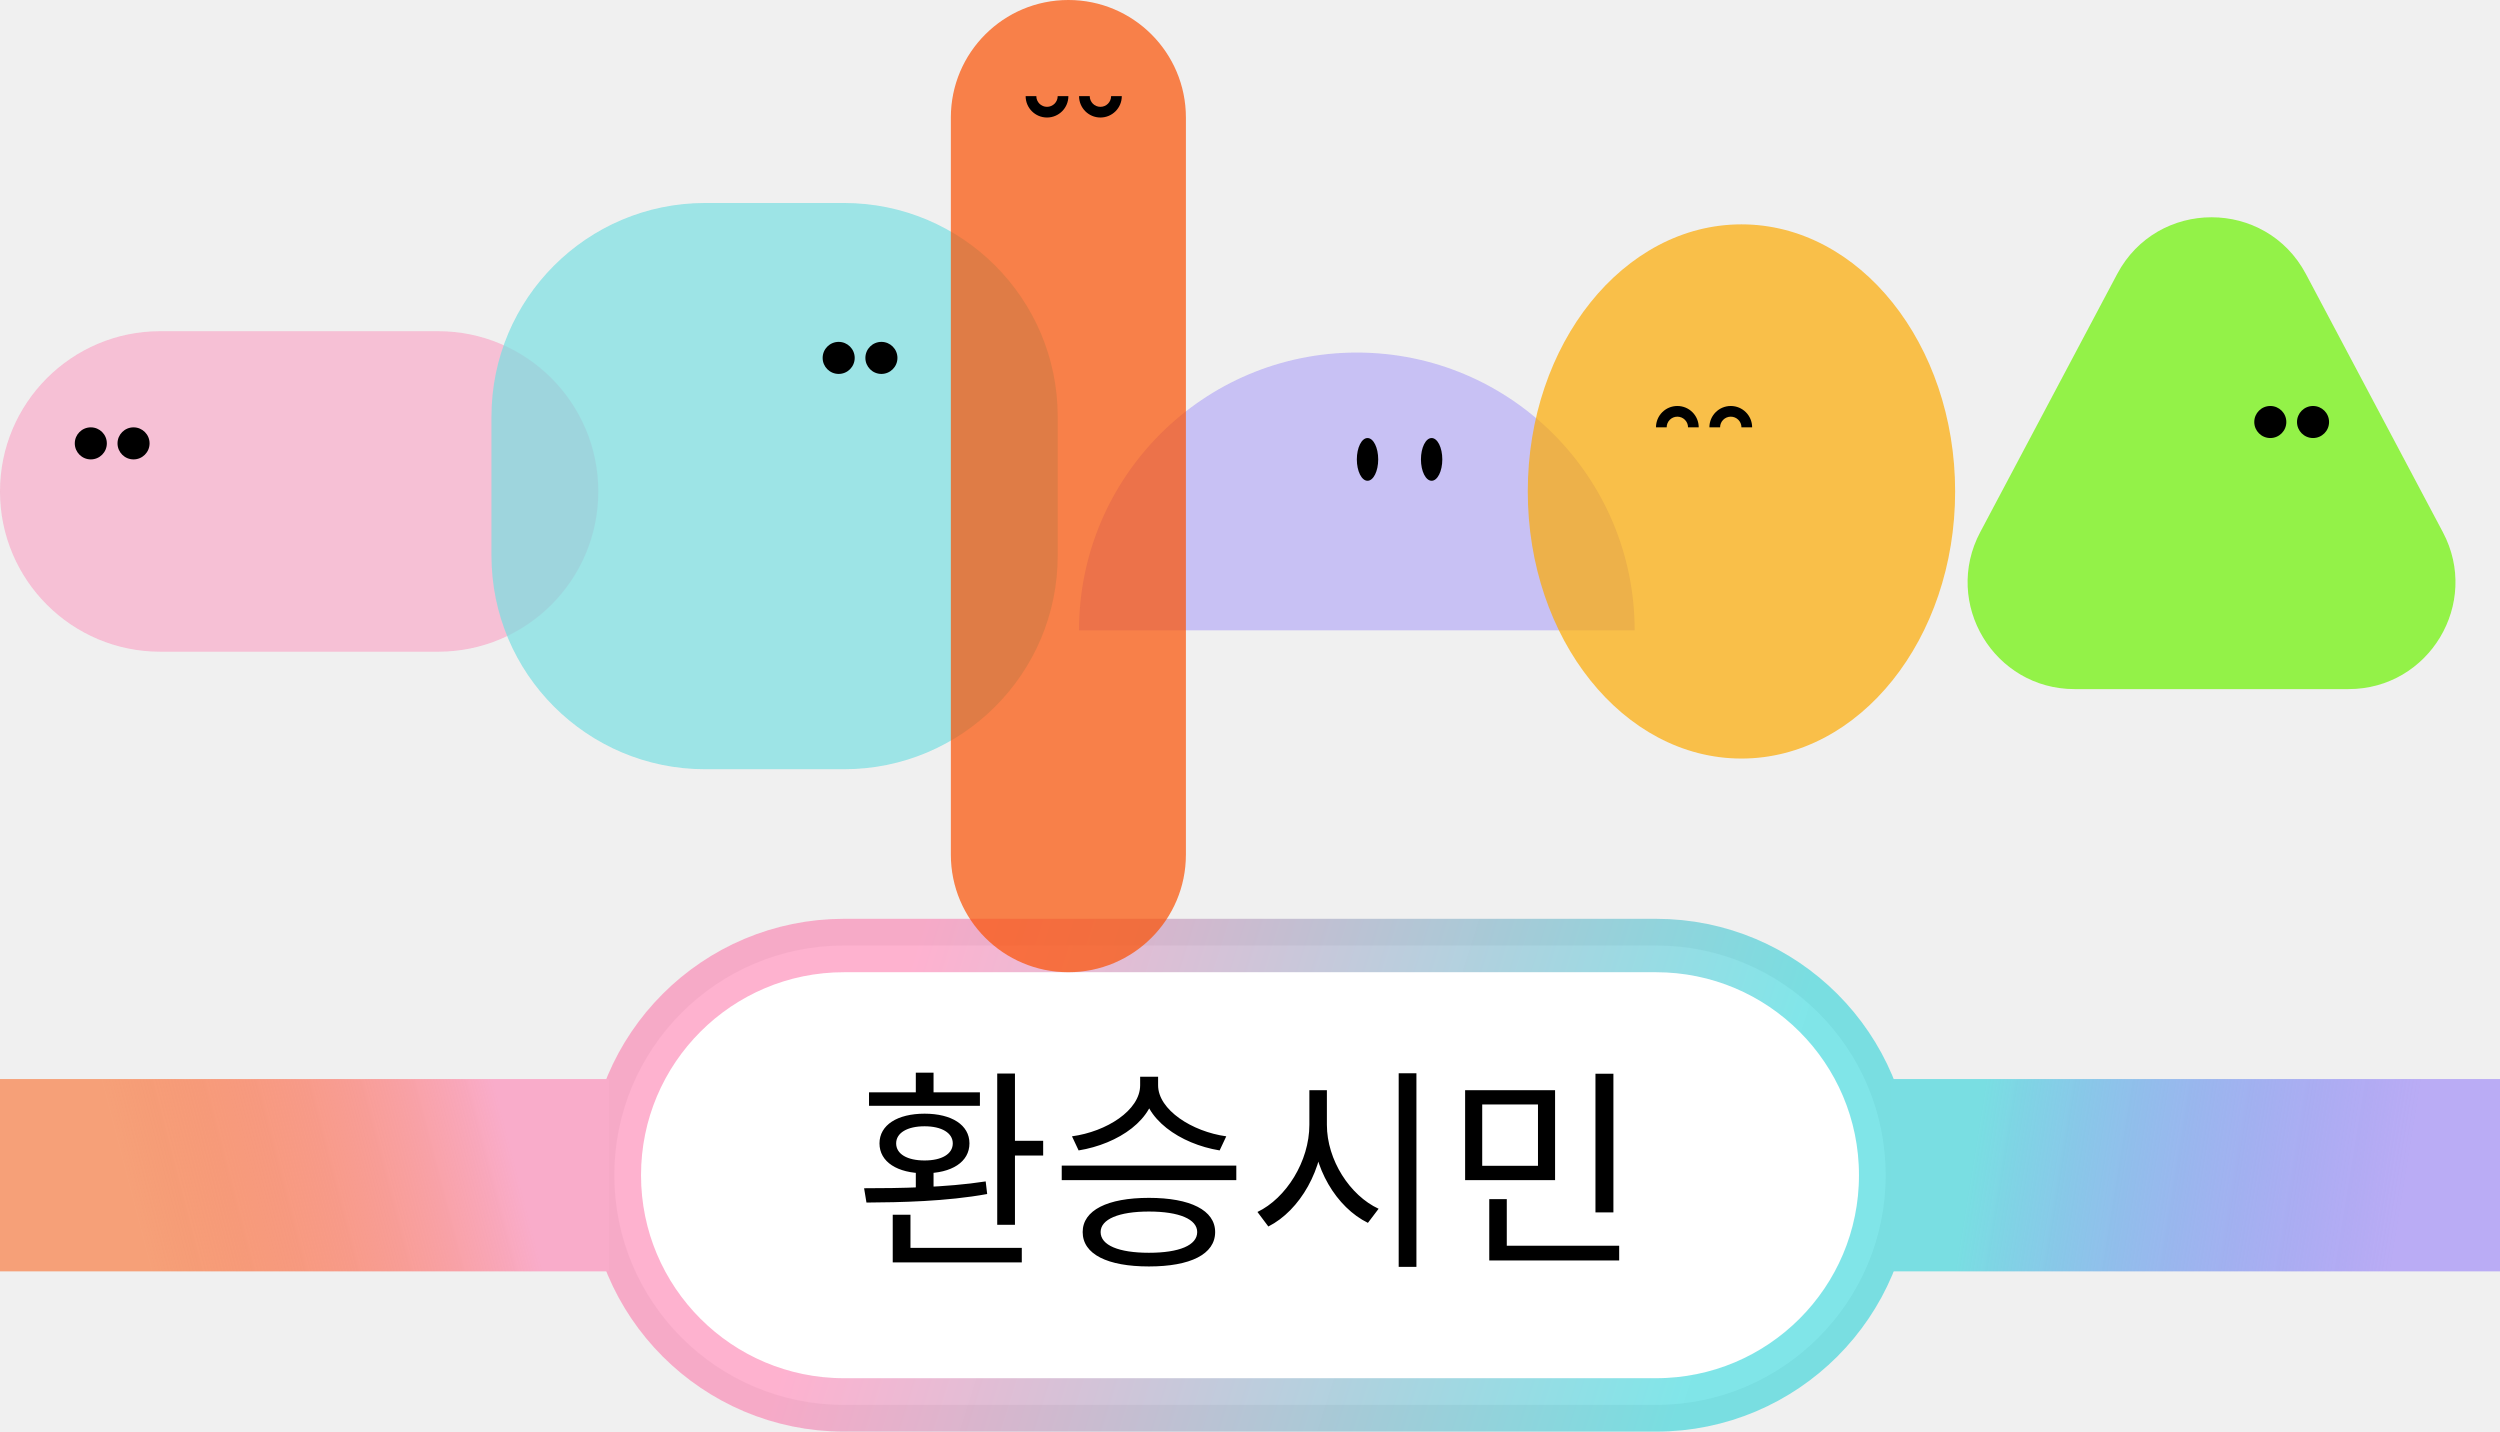
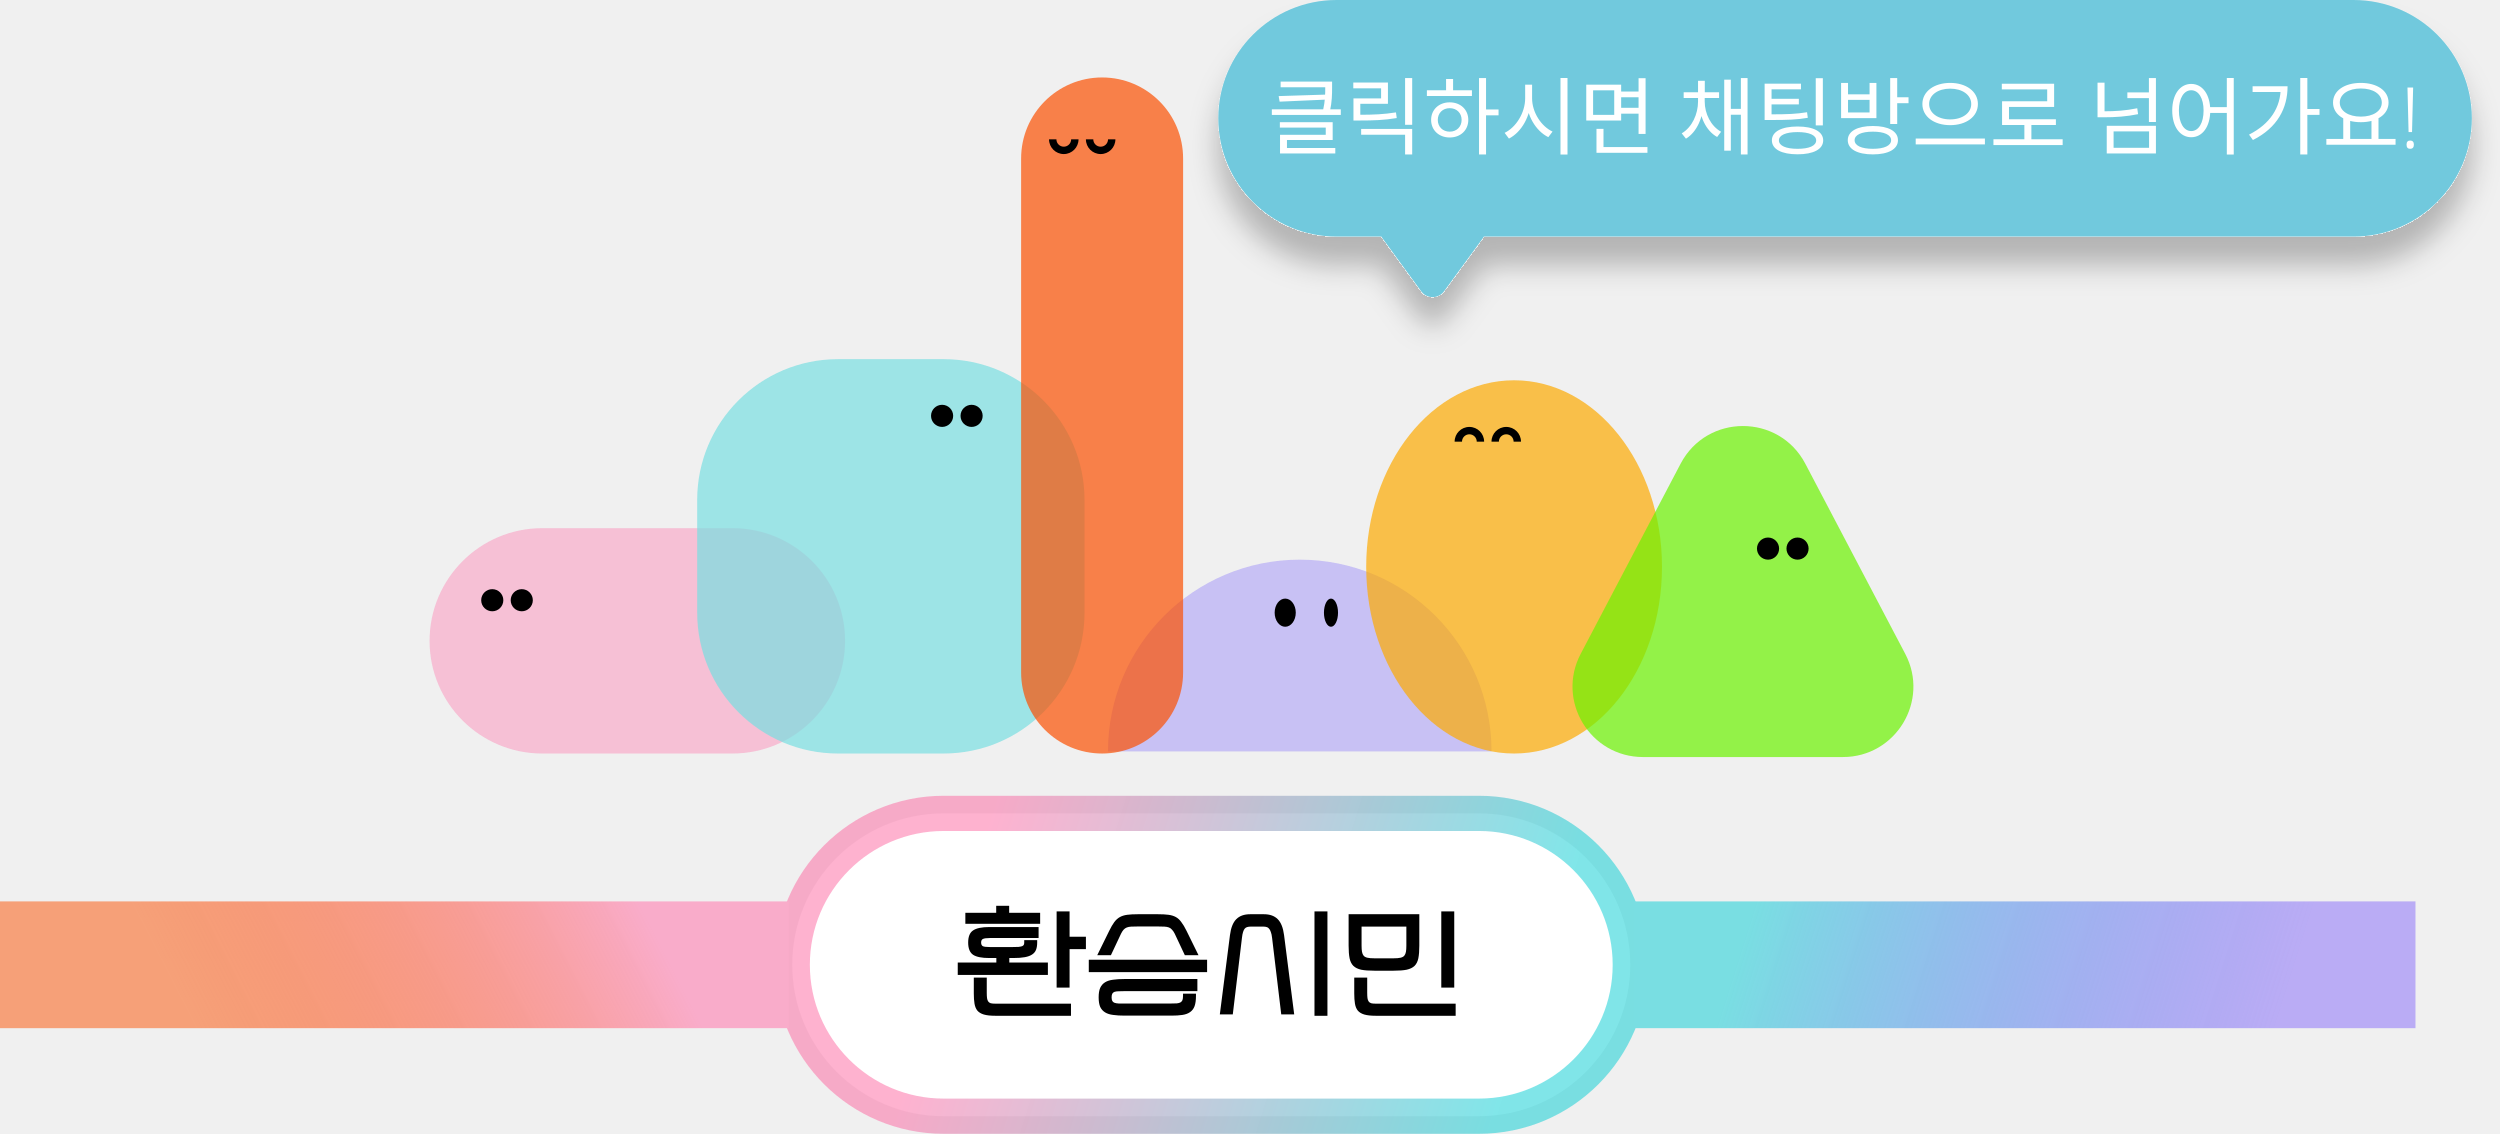
- <svg xmlns="http://www.w3.org/2000/svg" width="234" height="134" viewBox="0 0 234 134" fill="none">
-   <rect x="57.5" y="88.5" width="119" height="43" rx="21.5" fill="white" stroke="url(#paint0_linear_0_1)" stroke-width="5" />
-   <rect y="101" width="57" height="18" fill="url(#paint1_linear_0_1)" />
-   <rect x="177" y="101" width="57" height="18" fill="url(#paint2_linear_0_1)" />
-   <path d="M93.34 100.48V114.64H95V100.48H93.34ZM94.3 106.78V108.16H97.64V106.78H94.3ZM83.56 116.8V118.16H95.64V116.8H83.56ZM83.56 113.7V117.22H85.22V113.7H83.56ZM85.72 109.32V111.78H87.38V109.32H85.72ZM81.1 112.56C84.24 112.54 88.58 112.46 92.4 111.76L92.26 110.58C88.54 111.16 84.08 111.22 80.88 111.22L81.1 112.56ZM81.34 102.24V103.5H91.72V102.24H81.34ZM86.54 104.24C84 104.24 82.32 105.3 82.32 107.02C82.32 108.76 84 109.82 86.54 109.82C89.08 109.82 90.74 108.76 90.74 107.02C90.74 105.3 89.08 104.24 86.54 104.24ZM86.54 105.42C88.14 105.42 89.18 106.04 89.18 107.02C89.18 108.02 88.14 108.62 86.54 108.62C84.92 108.62 83.88 108.02 83.88 107.02C83.88 106.04 84.92 105.42 86.54 105.42ZM85.72 100.4V102.8H87.38V100.4H85.72ZM106.718 100.78V101.58C106.718 103.92 103.578 105.92 100.338 106.36L100.958 107.68C104.658 107.08 108.138 104.78 108.138 101.58V100.78H106.718ZM106.978 100.78V101.58C106.978 104.72 110.478 107.08 114.158 107.68L114.778 106.36C111.578 105.92 108.398 103.88 108.398 101.58V100.78H106.978ZM99.378 109.1V110.46H115.718V109.1H99.378ZM107.538 112.12C103.658 112.12 101.338 113.28 101.338 115.32C101.338 117.4 103.658 118.54 107.538 118.54C111.418 118.54 113.738 117.4 113.738 115.32C113.738 113.28 111.418 112.12 107.538 112.12ZM107.538 113.4C110.378 113.4 112.058 114.12 112.058 115.32C112.058 116.56 110.378 117.26 107.538 117.26C104.718 117.26 103.018 116.56 103.018 115.32C103.018 114.12 104.718 113.4 107.538 113.4ZM122.557 102.04V105.28C122.557 108.7 120.377 112.16 117.697 113.44L118.717 114.8C121.677 113.3 123.917 109.44 123.917 105.28V102.04H122.557ZM122.837 102.04V105.28C122.837 109.3 125.097 113.02 128.037 114.46L129.037 113.14C126.357 111.9 124.197 108.58 124.197 105.28V102.04H122.837ZM130.917 100.46V118.58H132.577V100.46H130.917ZM137.135 102.04V110.46H145.555V102.04H137.135ZM143.955 103.38V109.12H138.735V103.38H143.955ZM149.335 100.5V113.48H151.015V100.5H149.335ZM139.395 116.6V117.98H151.555V116.6H139.395ZM139.395 112.24V117.16H141.035V112.24H139.395Z" fill="black" />
-   <rect y="31" width="56" height="30" rx="15" fill="#F9ACCA" fill-opacity="0.7" />
-   <rect x="46" y="19" width="53" height="53" rx="20" fill="#79DEE2" fill-opacity="0.7" />
-   <path fill-rule="evenodd" clip-rule="evenodd" d="M153 59C153 44.641 141.359 33 127 33C112.641 33 101 44.641 101 59H153Z" fill="#B7ADF6" fill-opacity="0.7" />
-   <ellipse cx="163" cy="46" rx="20" ry="25" fill="#FDAA02" fill-opacity="0.7" />
-   <path d="M198.166 25.651C201.925 18.566 212.075 18.566 215.834 25.651L228.653 49.813C232.187 56.474 227.359 64.5 219.819 64.5H194.181C186.641 64.5 181.813 56.474 185.347 49.813L198.166 25.651Z" fill="#6BF200" fill-opacity="0.7" />
-   <rect x="89" width="22" height="91" rx="11" fill="#FB5002" fill-opacity="0.7" />
-   <circle cx="8.5" cy="41.5" r="1.5" fill="black" />
-   <circle cx="12.5" cy="41.5" r="1.5" fill="black" />
-   <circle cx="78.5" cy="33.5" r="1.5" fill="black" />
-   <circle cx="82.5" cy="33.5" r="1.5" fill="black" />
-   <circle cx="212.5" cy="39.5" r="1.5" fill="black" />
-   <circle cx="216.5" cy="39.5" r="1.5" fill="black" />
-   <ellipse cx="128" cy="43" rx="1" ry="2" fill="black" />
-   <ellipse cx="134" cy="43" rx="1" ry="2" fill="black" />
-   <path fill-rule="evenodd" clip-rule="evenodd" d="M96 9C96 10.105 96.895 11 98 11C99.105 11 100 10.105 100 9H99C99 9.552 98.552 10 98 10C97.448 10 97 9.552 97 9H96Z" fill="black" />
-   <path fill-rule="evenodd" clip-rule="evenodd" d="M164 40C164 38.895 163.105 38 162 38C160.895 38 160 38.895 160 40L161 40C161 39.448 161.448 39 162 39C162.552 39 163 39.448 163 40L164 40Z" fill="black" />
-   <path fill-rule="evenodd" clip-rule="evenodd" d="M101 9C101 10.105 101.895 11 103 11C104.105 11 105 10.105 105 9H104C104 9.552 103.552 10 103 10C102.448 10 102 9.552 102 9H101Z" fill="black" />
-   <path fill-rule="evenodd" clip-rule="evenodd" d="M159 40C159 38.895 158.105 38 157 38C155.895 38 155 38.895 155 40L156 40C156 39.448 156.448 39 157 39C157.552 39 158 39.448 158 40L159 40Z" fill="black" />
+ <svg xmlns="http://www.w3.org/2000/svg" width="355" height="161" viewBox="0 0 355 161" fill="none">
+   <rect x="112.5" y="115.5" width="119" height="43" rx="21.5" fill="white" stroke="url(#paint0_linear_0_1)" stroke-width="5" />
+   <rect y="128" width="112" height="18" fill="url(#paint1_linear_0_1)" />
+   <rect x="232" y="128" width="111" height="18" fill="url(#paint2_linear_0_1)" />
+   <path d="M143.32 136.04V136.68H148.8V138.44H136V136.68H141.48V136.04H140.48C139.413 136.04 138.647 135.887 138.18 135.58C137.713 135.26 137.48 134.68 137.48 133.84C137.48 133 137.713 132.427 138.18 132.12C138.647 131.8 139.413 131.64 140.48 131.64H147.48V133.2H140.56C140.067 133.2 139.733 133.247 139.56 133.34C139.4 133.42 139.32 133.587 139.32 133.84C139.32 134.093 139.4 134.267 139.56 134.36C139.733 134.44 140.067 134.48 140.56 134.48H143.8C144.147 134.48 144.427 134.473 144.64 134.46C144.853 134.433 145.02 134.4 145.14 134.36C145.26 134.307 145.34 134.24 145.38 134.16C145.42 134.08 145.44 133.973 145.44 133.84V133.5H147.28V133.84C147.28 134.24 147.227 134.58 147.12 134.86C147.013 135.14 146.827 135.367 146.56 135.54C146.307 135.713 145.96 135.84 145.52 135.92C145.093 136 144.547 136.04 143.88 136.04H143.32ZM152.08 144.24H141.34C140.66 144.24 140.113 144.18 139.7 144.06C139.3 143.94 138.993 143.753 138.78 143.5C138.58 143.247 138.447 142.92 138.38 142.52C138.313 142.12 138.28 141.64 138.28 141.08V138.82H140.12V140.98C140.12 141.287 140.133 141.54 140.16 141.74C140.187 141.927 140.24 142.08 140.32 142.2C140.4 142.32 140.52 142.407 140.68 142.46C140.84 142.5 141.053 142.52 141.32 142.52H152.08V144.24ZM151.88 129.42V133.02H154.2V134.78H151.88V140.24H150.04V129.42H151.88ZM137.08 129.62H141.46V128.62H143.3V129.62H147.7V131.18H137.08V129.62ZM154.608 136.28H171.408V138.04H154.608V136.28ZM159.708 144.22C159.081 144.22 158.534 144.187 158.068 144.12C157.614 144.067 157.234 143.947 156.928 143.76C156.621 143.573 156.388 143.313 156.228 142.98C156.081 142.633 156.008 142.18 156.008 141.62C156.008 141.06 156.081 140.613 156.228 140.28C156.388 139.933 156.621 139.667 156.928 139.48C157.234 139.293 157.614 139.173 158.068 139.12C158.534 139.053 159.081 139.02 159.708 139.02H170.028V140.74H159.788C159.428 140.74 159.121 140.747 158.868 140.76C158.628 140.76 158.428 140.787 158.268 140.84C158.121 140.893 158.014 140.98 157.948 141.1C157.881 141.22 157.848 141.393 157.848 141.62C157.848 141.847 157.881 142.02 157.948 142.14C158.014 142.26 158.121 142.347 158.268 142.4C158.428 142.453 158.628 142.487 158.868 142.5C159.121 142.5 159.428 142.5 159.788 142.5H166.248C166.594 142.5 166.881 142.493 167.108 142.48C167.334 142.453 167.508 142.407 167.628 142.34C167.761 142.26 167.854 142.153 167.908 142.02C167.961 141.873 167.988 141.673 167.988 141.42V141.1H169.828V141.42C169.828 142.02 169.761 142.507 169.628 142.88C169.494 143.24 169.281 143.52 168.988 143.72C168.708 143.92 168.348 144.053 167.908 144.12C167.468 144.187 166.941 144.22 166.328 144.22H159.708ZM161.548 131.56C161.188 131.56 160.881 131.567 160.628 131.58C160.388 131.593 160.181 131.633 160.008 131.7C159.834 131.767 159.681 131.873 159.548 132.02C159.428 132.153 159.308 132.34 159.188 132.58L157.748 135.64H155.808L157.508 132.18C157.761 131.66 158.001 131.247 158.228 130.94C158.468 130.62 158.734 130.38 159.028 130.22C159.321 130.06 159.668 129.953 160.068 129.9C160.468 129.847 160.968 129.82 161.568 129.82H164.428C165.028 129.82 165.528 129.847 165.928 129.9C166.328 129.953 166.674 130.06 166.968 130.22C167.261 130.38 167.521 130.62 167.748 130.94C167.988 131.247 168.234 131.66 168.488 132.18L170.188 135.64H168.248L166.808 132.58C166.688 132.34 166.561 132.153 166.428 132.02C166.308 131.873 166.161 131.767 165.988 131.7C165.814 131.633 165.601 131.593 165.348 131.58C165.108 131.567 164.808 131.56 164.448 131.56H161.548ZM188.496 129.42V144.24H186.656V129.42H188.496ZM177.556 131.58C177.396 131.58 177.249 131.6 177.116 131.64C176.982 131.667 176.862 131.74 176.756 131.86C176.662 131.967 176.582 132.127 176.516 132.34C176.449 132.54 176.396 132.82 176.356 133.18L175.056 144.04H173.216L174.656 132.78C174.789 131.74 175.089 130.987 175.556 130.52C176.022 130.053 176.676 129.82 177.516 129.82H179.476C180.316 129.82 180.969 130.053 181.436 130.52C181.902 130.987 182.202 131.74 182.336 132.78L183.776 144.04H181.936L180.636 133.18C180.596 132.82 180.536 132.54 180.456 132.34C180.389 132.127 180.302 131.967 180.196 131.86C180.102 131.74 179.989 131.667 179.856 131.64C179.736 131.6 179.596 131.58 179.436 131.58H177.556ZM206.503 129.42V140.24H204.663V129.42H206.503ZM206.703 144.24H195.363C194.683 144.24 194.137 144.18 193.723 144.06C193.323 143.94 193.017 143.753 192.803 143.5C192.603 143.247 192.47 142.92 192.403 142.52C192.337 142.12 192.303 141.64 192.303 141.08V138.82H194.143V140.98C194.143 141.287 194.157 141.54 194.183 141.74C194.21 141.927 194.263 142.08 194.343 142.2C194.423 142.32 194.543 142.407 194.703 142.46C194.863 142.5 195.077 142.52 195.343 142.52H206.703V144.24ZM197.903 136.08C198.303 136.08 198.623 136.053 198.863 136C199.103 135.947 199.283 135.853 199.403 135.72C199.523 135.573 199.603 135.387 199.643 135.16C199.683 134.933 199.703 134.64 199.703 134.28V131.58H193.343V134.28C193.343 134.64 193.363 134.933 193.403 135.16C193.443 135.387 193.523 135.573 193.643 135.72C193.763 135.853 193.943 135.947 194.183 136C194.423 136.053 194.743 136.08 195.143 136.08H197.903ZM195.163 137.84C194.39 137.84 193.763 137.793 193.283 137.7C192.817 137.593 192.45 137.413 192.183 137.16C191.917 136.893 191.737 136.533 191.643 136.08C191.55 135.613 191.503 135.013 191.503 134.28V129.82H201.543V134.28C201.543 135.013 201.497 135.613 201.403 136.08C201.31 136.533 201.13 136.893 200.863 137.16C200.597 137.413 200.223 137.593 199.743 137.7C199.277 137.793 198.657 137.84 197.883 137.84H195.163Z" fill="black" />
+   <rect x="61" y="75" width="59" height="32" rx="16" fill="#F9ACCA" fill-opacity="0.7" />
+   <rect x="99" y="51" width="55" height="56" rx="20" fill="#79DEE2" fill-opacity="0.7" />
+   <path fill-rule="evenodd" clip-rule="evenodd" d="M211.792 106.698C211.792 91.661 199.603 79.472 184.566 79.472C169.529 79.472 157.34 91.661 157.34 106.698H211.792Z" fill="#B7ADF6" fill-opacity="0.7" />
+   <ellipse cx="215" cy="80.5" rx="21" ry="26.5" fill="#FDAA02" fill-opacity="0.7" />
+   <path d="M238.648 65.844C242.395 58.713 252.605 58.713 256.352 65.844L270.544 92.848C274.043 99.507 269.214 107.5 261.692 107.5H233.308C225.786 107.5 220.957 99.507 224.456 92.848L238.648 65.844Z" fill="#6BF200" fill-opacity="0.7" />
+   <rect x="145" y="11" width="23" height="96" rx="11.5" fill="#FB5002" fill-opacity="0.7" />
+   <circle cx="69.901" cy="85.231" r="1.571" fill="black" />
+   <circle cx="74.09" cy="85.231" r="1.571" fill="black" />
+   <circle cx="133.778" cy="59.052" r="1.571" fill="black" />
+   <circle cx="137.967" cy="59.052" r="1.571" fill="black" />
+   <circle cx="251.061" cy="77.901" r="1.571" fill="black" />
+   <circle cx="255.25" cy="77.901" r="1.571" fill="black" />
+   <ellipse cx="182.5" cy="87" rx="1.5" ry="2" fill="black" />
+   <ellipse cx="189" cy="87" rx="1" ry="2" fill="black" />
+   <path fill-rule="evenodd" clip-rule="evenodd" d="M148.962 19.783H150.009C150.009 20.361 150.478 20.83 151.057 20.83C151.635 20.83 152.104 20.361 152.104 19.783L153.151 19.783C153.151 20.94 152.213 21.877 151.056 21.877C149.9 21.877 148.962 20.94 148.962 19.783Z" fill="black" />
+   <path fill-rule="evenodd" clip-rule="evenodd" d="M215.981 62.717C215.981 61.56 215.044 60.623 213.887 60.623C212.73 60.623 211.793 61.56 211.793 62.717L212.84 62.717C212.84 62.717 212.84 62.717 212.84 62.717C212.84 62.139 213.308 61.67 213.887 61.67C214.465 61.67 214.934 62.139 214.934 62.717C214.934 62.717 214.934 62.717 214.934 62.717L215.981 62.717Z" fill="black" />
+   <path fill-rule="evenodd" clip-rule="evenodd" d="M154.198 19.783H155.246C155.246 20.361 155.714 20.83 156.293 20.83C156.871 20.83 157.34 20.361 157.34 19.783L158.387 19.783C158.387 20.94 157.449 21.877 156.293 21.877C155.136 21.877 154.198 20.94 154.198 19.783Z" fill="black" />
+   <path fill-rule="evenodd" clip-rule="evenodd" d="M210.745 62.717C210.745 61.56 209.808 60.623 208.651 60.623C207.494 60.623 206.557 61.56 206.557 62.717L207.604 62.717C207.604 62.717 207.604 62.717 207.604 62.717C207.604 62.139 208.073 61.67 208.651 61.67C209.229 61.67 209.698 62.139 209.698 62.717C209.698 62.717 209.698 62.717 209.698 62.717L210.745 62.717Z" fill="black" />
+   <g filter="url(#filter0_d_0_1)">
+     <path fill-rule="evenodd" clip-rule="evenodd" d="M189.796 0C180.52 0 173 7.52 173 16.796C173 26.072 180.52 33.592 189.796 33.592H196.161C196.203 33.669 196.252 33.746 196.306 33.821L201.817 41.367C202.616 42.461 204.249 42.461 205.047 41.367L210.558 33.821C210.613 33.746 210.661 33.669 210.704 33.592H334.204C343.48 33.592 351 26.072 351 16.796C351 7.52 343.48 0 334.204 0H189.796Z" fill="#71C9DD" />
+   </g>
+   <path d="M181.848 11.592V12.396H188.832V11.592H181.848ZM188.184 11.592V12.432C188.184 13.32 188.184 14.316 187.86 15.72L188.844 15.828C189.156 14.4 189.156 13.332 189.156 12.432V11.592H188.184ZM188.46 13.428L181.572 13.644L181.704 14.436L188.46 14.136V13.428ZM180.6 15.528V16.32H190.392V15.528H180.6ZM181.74 17.352V18.12H188.256V19.14H181.764V21.348H182.748V19.884H189.24V17.352H181.74ZM181.764 21.012V21.792H189.612V21.012H181.764ZM199.523 11.088V17.724H200.531V11.088H199.523ZM193.283 18.312V19.128H199.523V21.936H200.531V18.312H193.283ZM192.191 16.296V17.112H193.067C195.083 17.112 196.547 17.064 198.335 16.764L198.227 15.96C196.487 16.236 195.035 16.296 193.067 16.296H192.191ZM192.167 11.724V12.54H196.115V13.968H192.191V16.692H193.163V14.736H197.087V11.724H192.167ZM210.022 11.088V21.936H211.018V11.088H210.022ZM210.778 15.54V16.38H212.794V15.54H210.778ZM202.618 12.816V13.632H209.014V12.816H202.618ZM205.858 14.532C204.334 14.532 203.218 15.564 203.218 17.028C203.218 18.492 204.334 19.524 205.858 19.524C207.394 19.524 208.498 18.492 208.498 17.028C208.498 15.564 207.394 14.532 205.858 14.532ZM205.858 15.36C206.842 15.36 207.55 16.044 207.55 17.028C207.55 18 206.842 18.696 205.858 18.696C204.874 18.696 204.166 18 204.166 17.028C204.166 16.044 204.874 15.36 205.858 15.36ZM205.342 11.22V13.188H206.338V11.22H205.342ZM216.573 12.024V13.968C216.573 16.02 215.265 18.096 213.657 18.864L214.269 19.68C216.045 18.78 217.389 16.464 217.389 13.968V12.024H216.573ZM216.741 12.024V13.968C216.741 16.38 218.097 18.612 219.861 19.476L220.461 18.684C218.853 17.94 217.557 15.948 217.557 13.968V12.024H216.741ZM221.589 11.076V21.948H222.585V11.076H221.589ZM229.952 12.996V13.812H232.988V12.996H229.952ZM229.952 15.312V16.14H233.012V15.312H229.952ZM225.248 12.024V17.112H230.204V12.024H225.248ZM229.22 12.828V16.308H226.22V12.828H229.22ZM232.676 11.1V19.02H233.672V11.1H232.676ZM226.7 20.88V21.696H233.936V20.88H226.7ZM226.7 18.3V21.252H227.696V18.3H226.7ZM241.121 13.86V14.424C241.121 16.188 240.281 18.072 238.805 18.936L239.405 19.692C240.989 18.744 241.889 16.572 241.889 14.424V13.86H241.121ZM241.301 13.86V14.424C241.301 16.512 242.237 18.564 243.833 19.452L244.397 18.708C242.945 17.916 242.069 16.14 242.069 14.424V13.86H241.301ZM239.081 13.104V13.92H244.109V13.104H239.081ZM241.121 11.472V13.716H242.081V11.472H241.121ZM247.205 11.088V21.936H248.153V11.088H247.205ZM245.489 15.456V16.296H247.577V15.456H245.489ZM244.841 11.316V21.396H245.777V11.316H244.841ZM250.576 16.236V17.04H251.452C253.816 17.04 255.136 17.004 256.708 16.728L256.6 15.936C255.076 16.188 253.792 16.236 251.452 16.236H250.576ZM250.576 11.88V16.644H251.56V12.684H255.736V11.88H250.576ZM251.236 14.028V14.82H255.436V14.028H251.236ZM257.836 11.1V17.808H258.844V11.1H257.836ZM255.256 17.964C252.988 17.964 251.608 18.684 251.608 19.932C251.608 21.192 252.988 21.912 255.256 21.912C257.512 21.912 258.892 21.192 258.892 19.932C258.892 18.684 257.512 17.964 255.256 17.964ZM255.256 18.756C256.9 18.756 257.896 19.188 257.896 19.932C257.896 20.7 256.9 21.132 255.256 21.132C253.6 21.132 252.604 20.7 252.604 19.932C252.604 19.188 253.6 18.756 255.256 18.756ZM265.947 17.892C263.739 17.892 262.383 18.636 262.383 19.908C262.383 21.18 263.739 21.924 265.947 21.924C268.155 21.924 269.511 21.18 269.511 19.908C269.511 18.636 268.155 17.892 265.947 17.892ZM265.947 18.696C267.555 18.696 268.539 19.14 268.539 19.908C268.539 20.688 267.555 21.132 265.947 21.132C264.339 21.132 263.355 20.688 263.355 19.908C263.355 19.14 264.339 18.696 265.947 18.696ZM268.407 11.088V17.604H269.403V11.088H268.407ZM269.127 13.812V14.652H271.011V13.812H269.127ZM261.435 11.772V16.776H266.451V11.772H265.479V13.392H262.419V11.772H261.435ZM262.419 14.184H265.479V15.972H262.419V14.184ZM276.926 11.772C274.67 11.772 272.978 12.972 272.978 14.772C272.978 16.584 274.67 17.772 276.926 17.772C279.182 17.772 280.862 16.584 280.862 14.772C280.862 12.972 279.182 11.772 276.926 11.772ZM276.926 12.588C278.642 12.588 279.914 13.464 279.914 14.772C279.914 16.068 278.642 16.956 276.926 16.956C275.21 16.956 273.938 16.068 273.938 14.772C273.938 13.464 275.21 12.588 276.926 12.588ZM272.03 19.668V20.508H281.858V19.668H272.03ZM283.069 19.776V20.604H292.897V19.776H283.069ZM287.461 17.448V20.124H288.457V17.448H287.461ZM284.257 11.892V12.696H290.701V14.376H284.293V17.352H285.277V15.18H291.685V11.892H284.257ZM284.293 16.932V17.748H291.937V16.932H284.293ZM299.157 17.868V21.792H306.141V17.868H299.157ZM305.169 18.66V20.988H300.129V18.66H305.169ZM297.849 11.736V16.236H298.845V11.736H297.849ZM297.849 15.804V16.656H298.677C300.453 16.656 301.953 16.548 303.609 16.212L303.489 15.372C301.881 15.708 300.417 15.804 298.677 15.804H297.849ZM305.145 11.088V17.328H306.141V11.088H305.145ZM302.085 13.116V13.932H305.397V13.116H302.085ZM311.156 11.916C309.572 11.916 308.456 13.392 308.456 15.696C308.456 18.012 309.572 19.488 311.156 19.488C312.728 19.488 313.856 18.012 313.856 15.696C313.856 13.392 312.728 11.916 311.156 11.916ZM311.156 12.816C312.2 12.816 312.908 13.944 312.908 15.696C312.908 17.46 312.2 18.612 311.156 18.612C310.112 18.612 309.404 17.46 309.404 15.696C309.404 13.944 310.112 12.816 311.156 12.816ZM316.208 11.076V21.948H317.192V11.076H316.208ZM313.532 15.216V16.032H316.64V15.216H313.532ZM326.635 11.076V21.936H327.643V11.076H326.635ZM327.367 15.48V16.308H329.371V15.48H327.367ZM323.863 12.252V12.408C323.863 15.276 322.363 17.592 319.363 19.116L319.915 19.884C323.419 18.12 324.835 15.336 324.835 12.252H323.863ZM319.867 12.252V13.068H324.379V12.252H319.867ZM332.742 16.668V19.92H333.726V16.668H332.742ZM336.75 16.668V19.92H337.746V16.668H336.75ZM330.342 19.728V20.556H340.17V19.728H330.342ZM335.238 11.772C332.934 11.772 331.29 12.864 331.29 14.568C331.29 16.26 332.934 17.352 335.238 17.352C337.53 17.352 339.174 16.26 339.174 14.568C339.174 12.864 337.53 11.772 335.238 11.772ZM335.238 12.564C336.978 12.564 338.214 13.356 338.214 14.568C338.214 15.768 336.978 16.56 335.238 16.56C333.498 16.56 332.25 15.768 332.25 14.568C332.25 13.356 333.498 12.564 335.238 12.564ZM342.509 18.756H342.017L341.861 12.432H342.665L342.509 18.756ZM341.729 20.544C341.729 20.344 341.773 20.196 341.861 20.1C341.949 20.004 342.077 19.956 342.245 19.956C342.413 19.956 342.541 20.004 342.629 20.1C342.725 20.196 342.773 20.344 342.773 20.544C342.773 20.736 342.725 20.884 342.629 20.988C342.541 21.084 342.413 21.132 342.245 21.132C342.077 21.132 341.949 21.084 341.861 20.988C341.773 20.884 341.729 20.736 341.729 20.544Z" fill="white" />
  <defs>
-     <linearGradient id="paint0_linear_0_1" x1="81.5" y1="102" x2="159.166" y2="126.556" gradientUnits="userSpaceOnUse">
+     <filter id="filter0_d_0_1" x="169" y="0" width="186" height="50.187" filterUnits="userSpaceOnUse" color-interpolation-filters="sRGB">
+       <feFlood flood-opacity="0" result="BackgroundImageFix" />
+       <feColorMatrix in="SourceAlpha" type="matrix" values="0 0 0 0 0 0 0 0 0 0 0 0 0 0 0 0 0 0 127 0" result="hardAlpha" />
+       <feOffset dy="4" />
+       <feGaussianBlur stdDeviation="2" />
+       <feComposite in2="hardAlpha" operator="out" />
+       <feColorMatrix type="matrix" values="0 0 0 0 0 0 0 0 0 0 0 0 0 0 0 0 0 0 0.25 0" />
+       <feBlend mode="normal" in2="BackgroundImageFix" result="effect1_dropShadow_0_1" />
+       <feBlend mode="normal" in="SourceGraphic" in2="effect1_dropShadow_0_1" result="shape" />
+     </filter>
+     <linearGradient id="paint0_linear_0_1" x1="136.5" y1="129" x2="214.166" y2="153.556" gradientUnits="userSpaceOnUse">
      <stop stop-color="#FE619E" stop-opacity="0.49" />
      <stop offset="1" stop-color="#01CCD2" stop-opacity="0.5" />
    </linearGradient>
-     <linearGradient id="paint1_linear_0_1" x1="48.5" y1="110" x2="14" y2="119" gradientUnits="userSpaceOnUse">
+     <linearGradient id="paint1_linear_0_1" x1="95.298" y1="137" x2="37.961" y2="166.39" gradientUnits="userSpaceOnUse">
      <stop stop-color="#F9ACCA" />
      <stop offset="1" stop-color="#FB5000" stop-opacity="0.5" />
    </linearGradient>
-     <linearGradient id="paint2_linear_0_1" x1="184" y1="112.5" x2="224" y2="119" gradientUnits="userSpaceOnUse">
+     <linearGradient id="paint2_linear_0_1" x1="245.632" y1="139.5" x2="318.306" y2="162.498" gradientUnits="userSpaceOnUse">
      <stop stop-color="#79DEE2" />
      <stop offset="1" stop-color="#8367F9" stop-opacity="0.5" />
    </linearGradient>
  </defs>
</svg>
